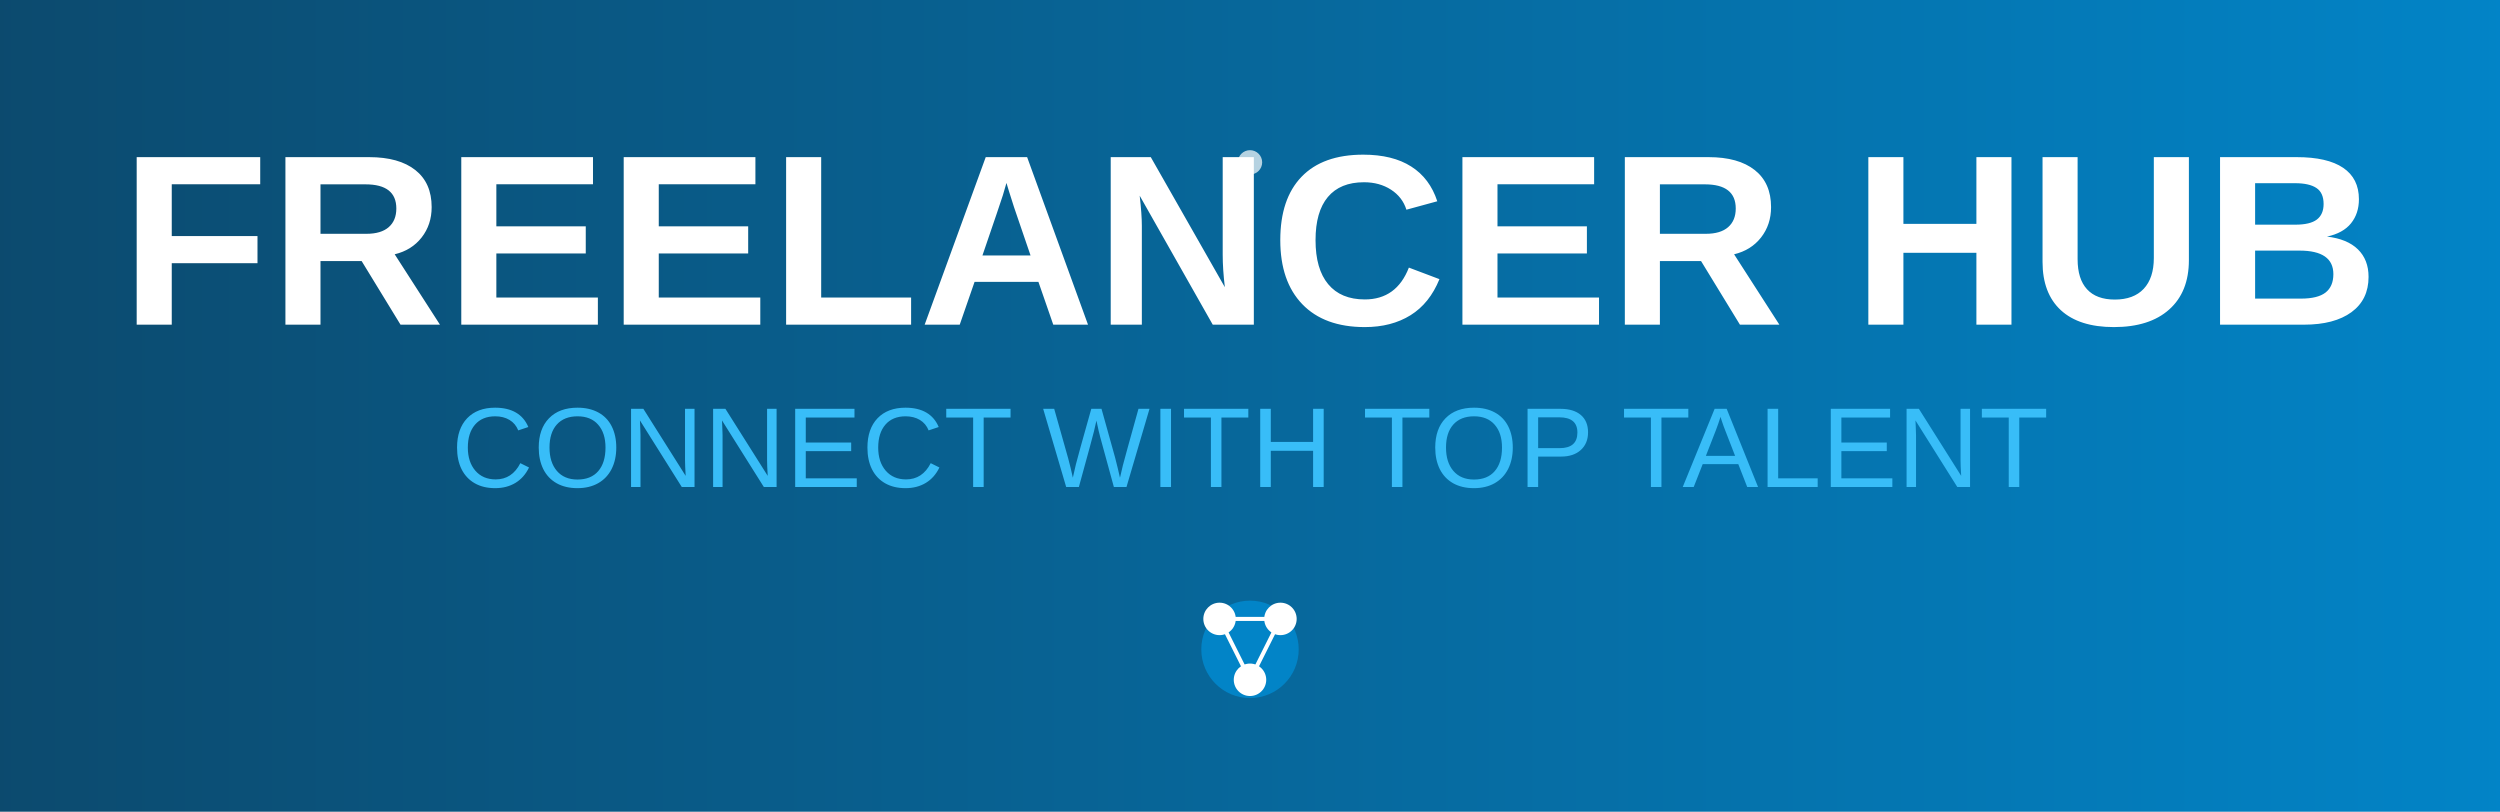
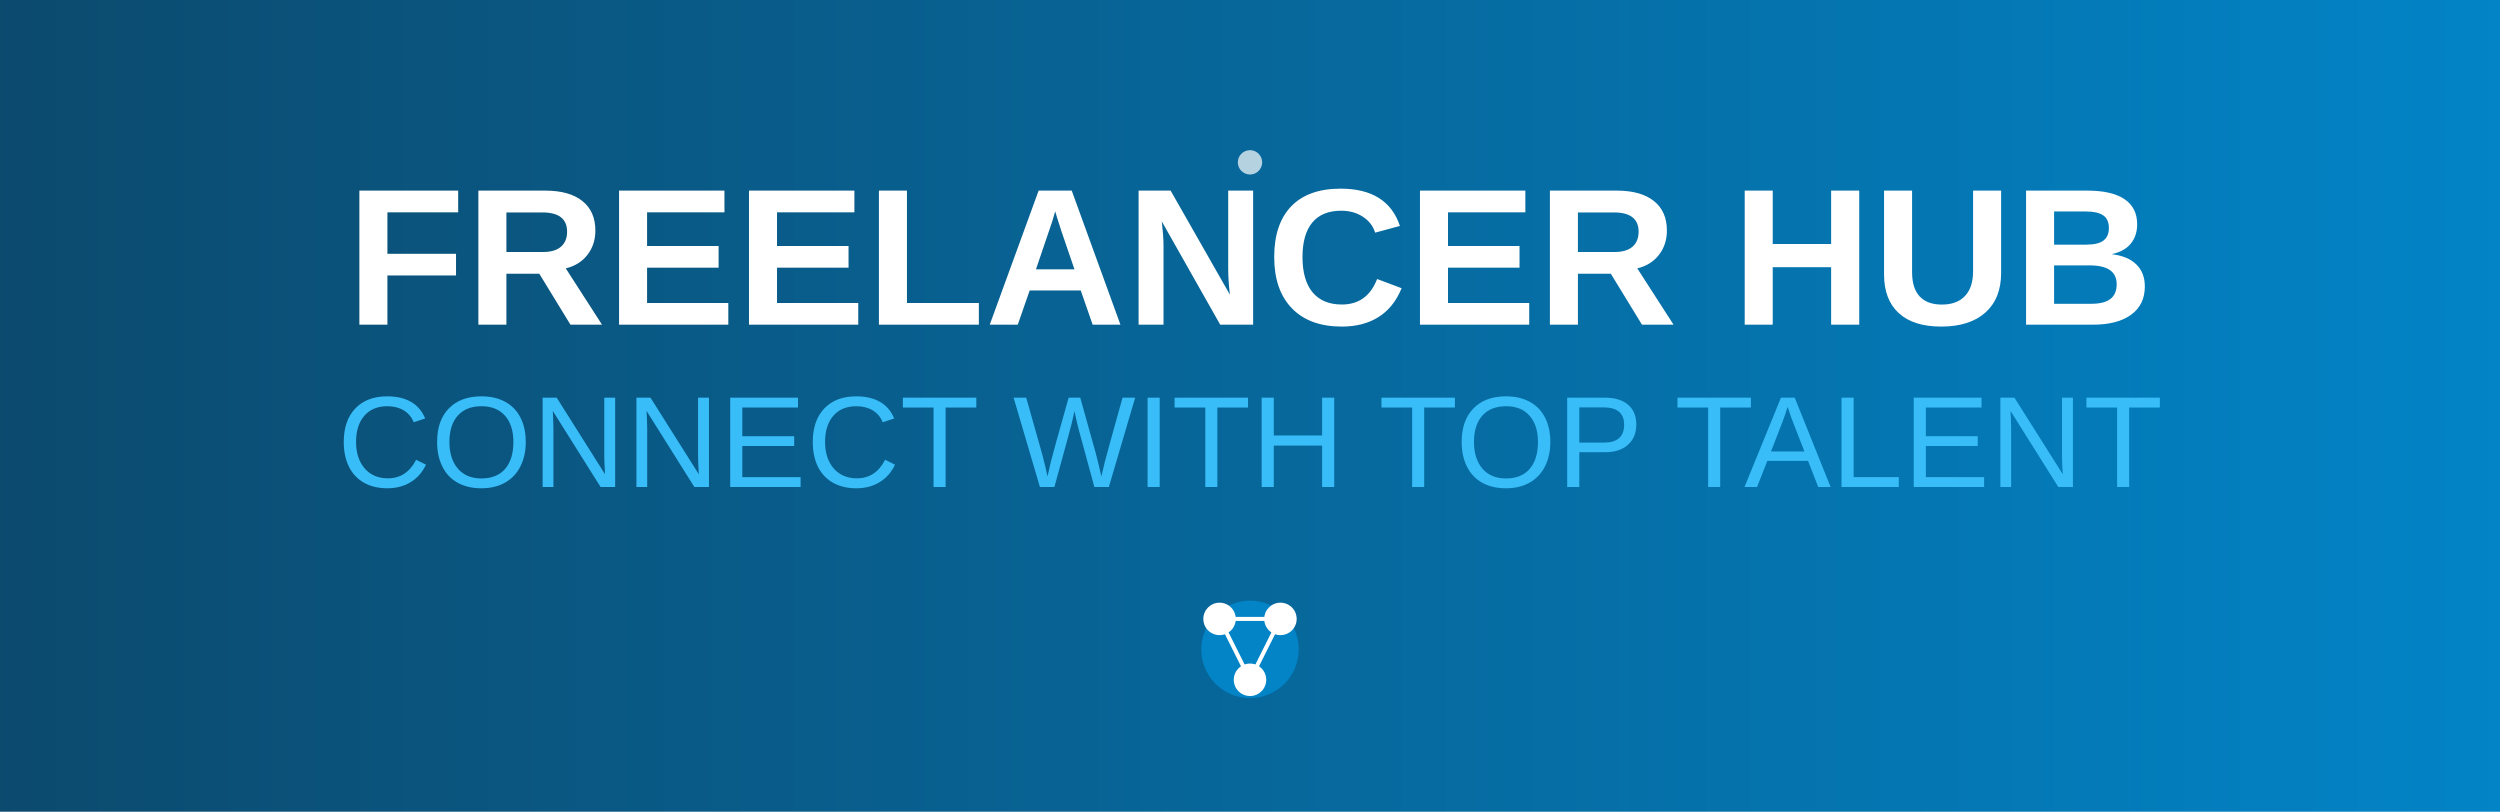
<svg xmlns="http://www.w3.org/2000/svg" width="616" height="200" viewBox="0 0 616 200">
  <defs>
    <linearGradient id="freelancerGradient" x1="0%" y1="0%" x2="100%" y2="0%">
      <stop offset="0%" stop-color="#0c4a6e" />
      <stop offset="100%" stop-color="#0284c7" />
    </linearGradient>
  </defs>
  <rect x="0" y="0" width="616" height="200" fill="url(#freelancerGradient)" />
-   <text x="308" y="80" font-family="Arial, sans-serif" font-size="60" font-weight="bold" fill="white" text-anchor="middle">
+   <text x="308" y="80" font-family="Arial, sans-serif" font-size="48" font-weight="bold" fill="white" text-anchor="middle">
    FREELANCER HUB
  </text>
-   <text x="308" y="120" font-family="Arial, sans-serif" font-size="28" fill="#38bdf8" text-anchor="middle">
+   <text x="308" y="120" font-family="Arial, sans-serif" font-size="32" fill="#38bdf8" text-anchor="middle">
    CONNECT WITH TOP TALENT
  </text>
  <g transform="translate(308, 160) scale(0.5)">
    <circle cx="0" cy="0" r="24" fill="#0284c7" />
    <circle cx="-15" cy="-15" r="8" fill="white" />
    <circle cx="15" cy="-15" r="8" fill="white" />
    <circle cx="0" cy="15" r="8" fill="white" />
    <line x1="-15" y1="-15" x2="15" y2="-15" stroke="white" stroke-width="2" />
    <line x1="-15" y1="-15" x2="0" y2="15" stroke="white" stroke-width="2" />
    <line x1="15" y1="-15" x2="0" y2="15" stroke="white" stroke-width="2" />
  </g>
  <circle cx="308" cy="40" r="3" fill="white" opacity="0.7">
    <animate attributeName="opacity" values="0.3;0.7;0.3" dur="2.7s" repeatCount="indefinite" />
  </circle>
</svg>
